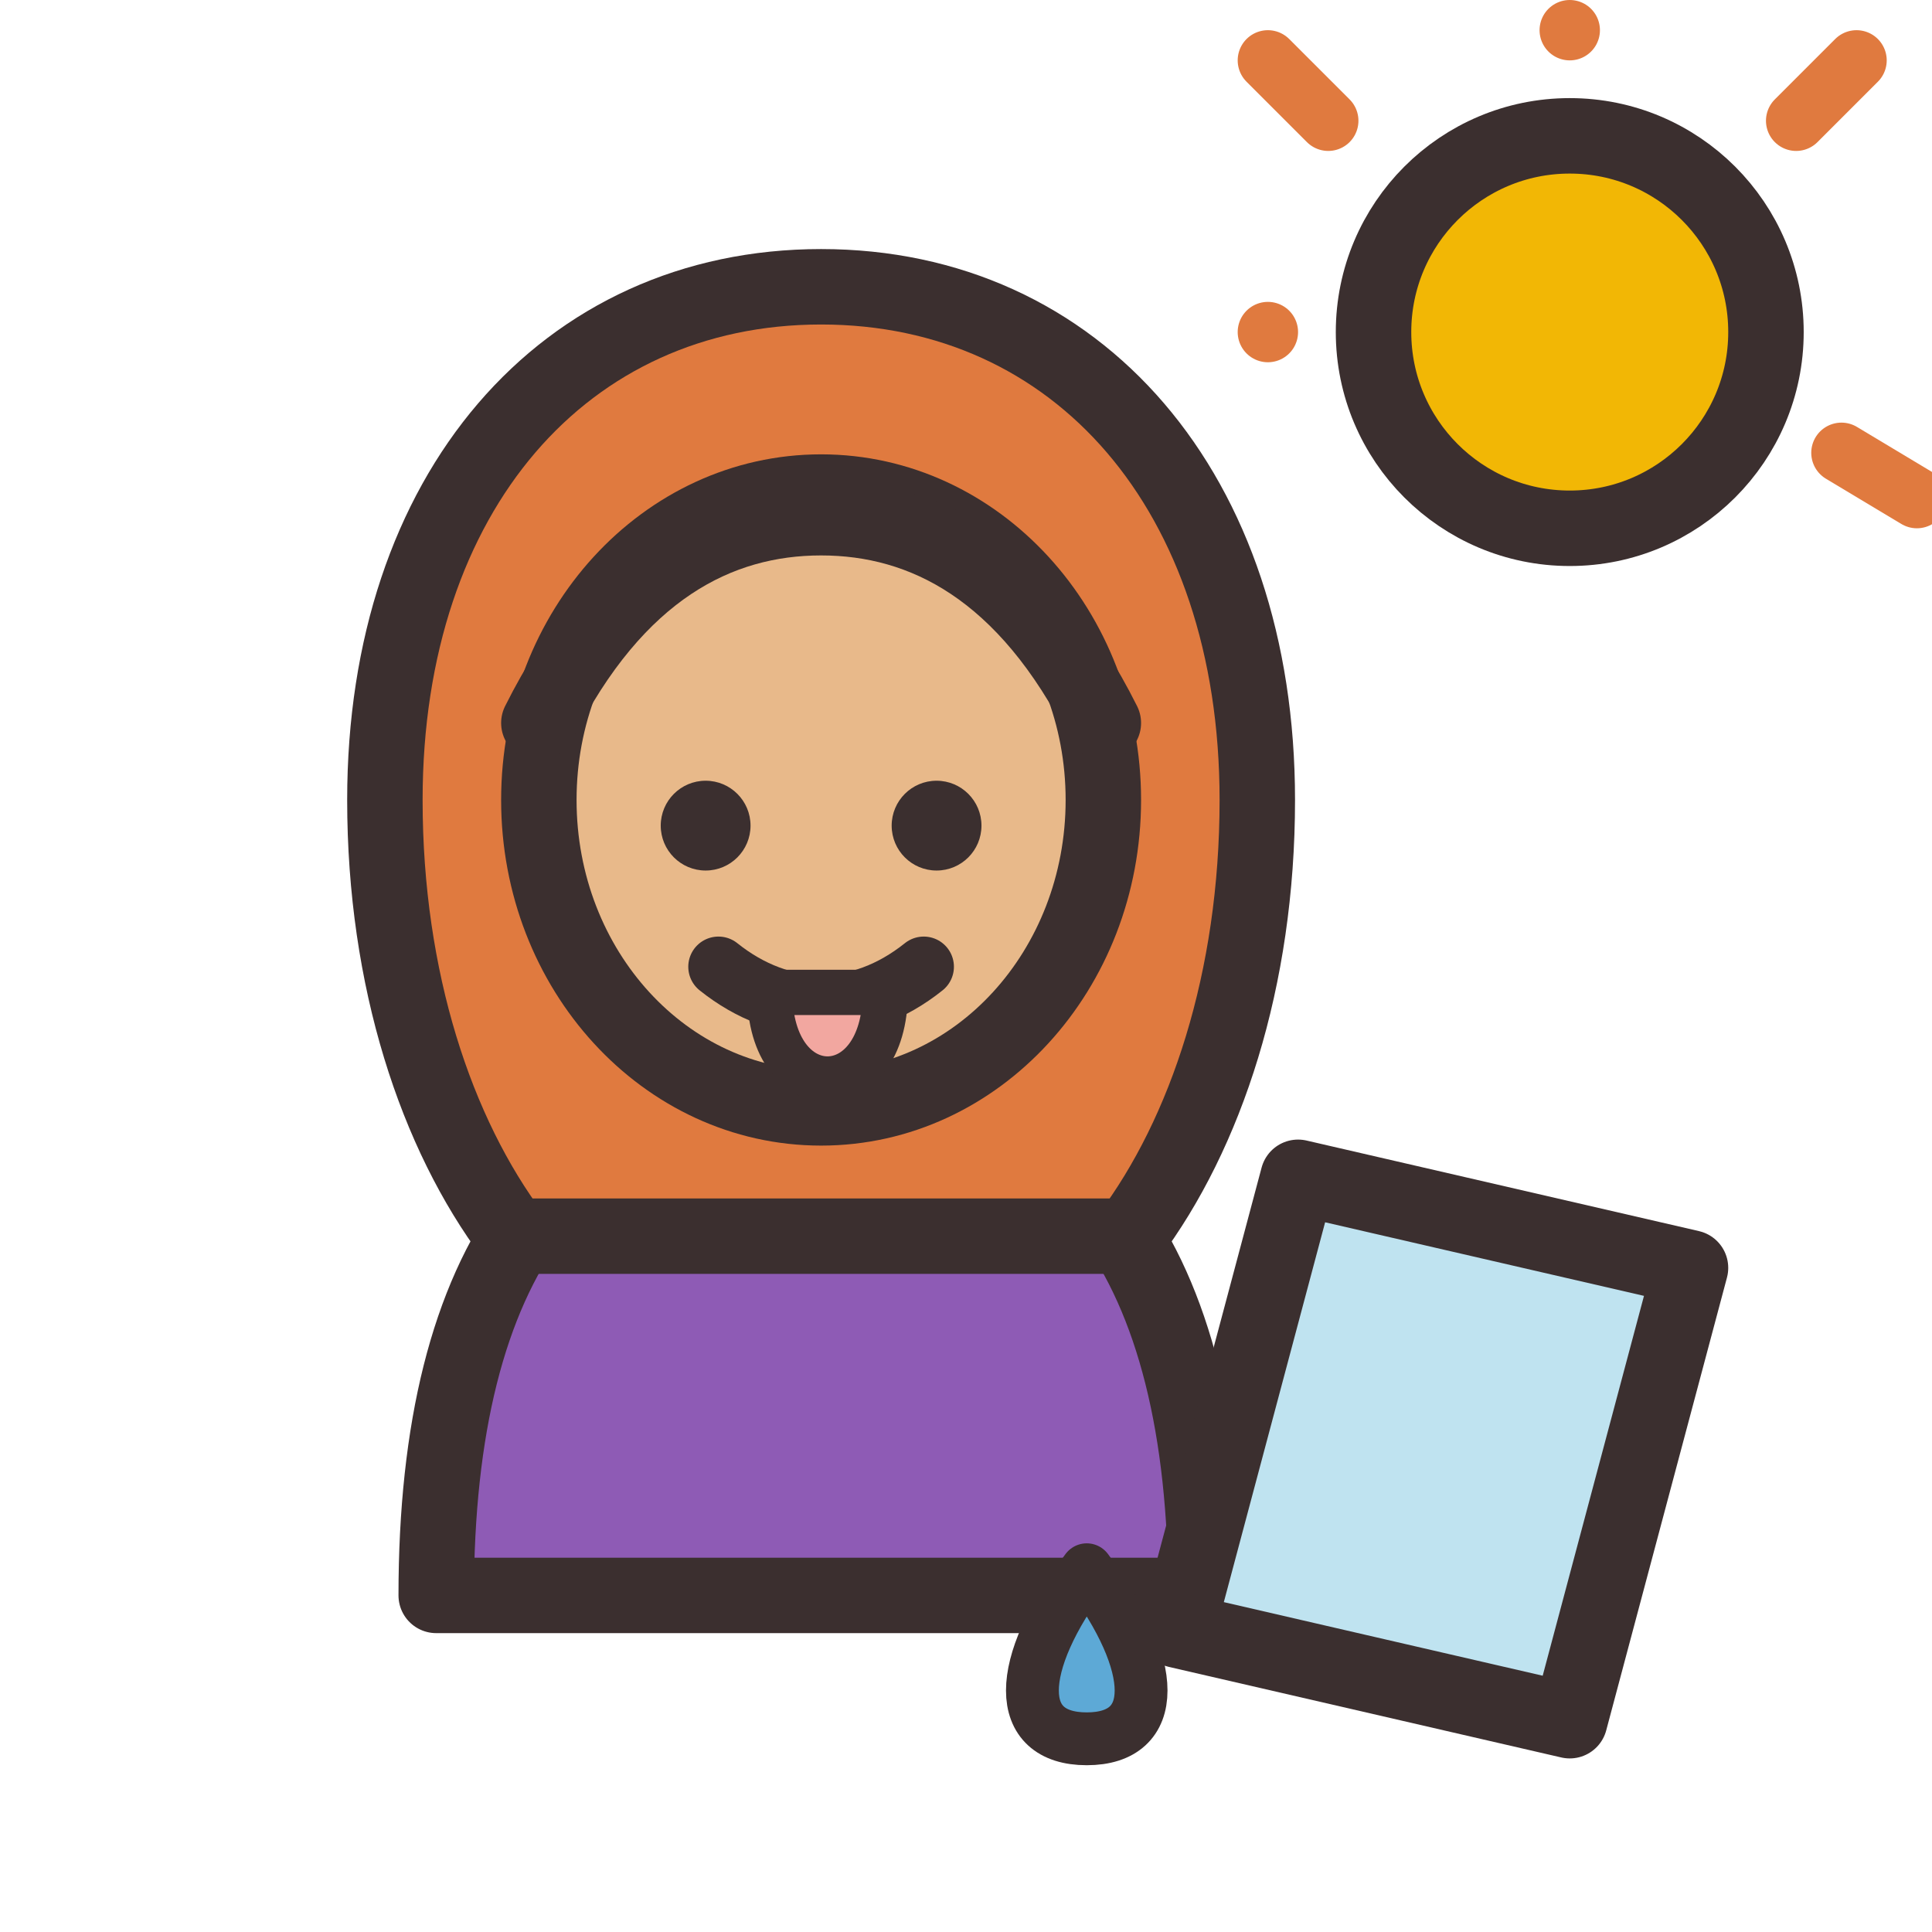
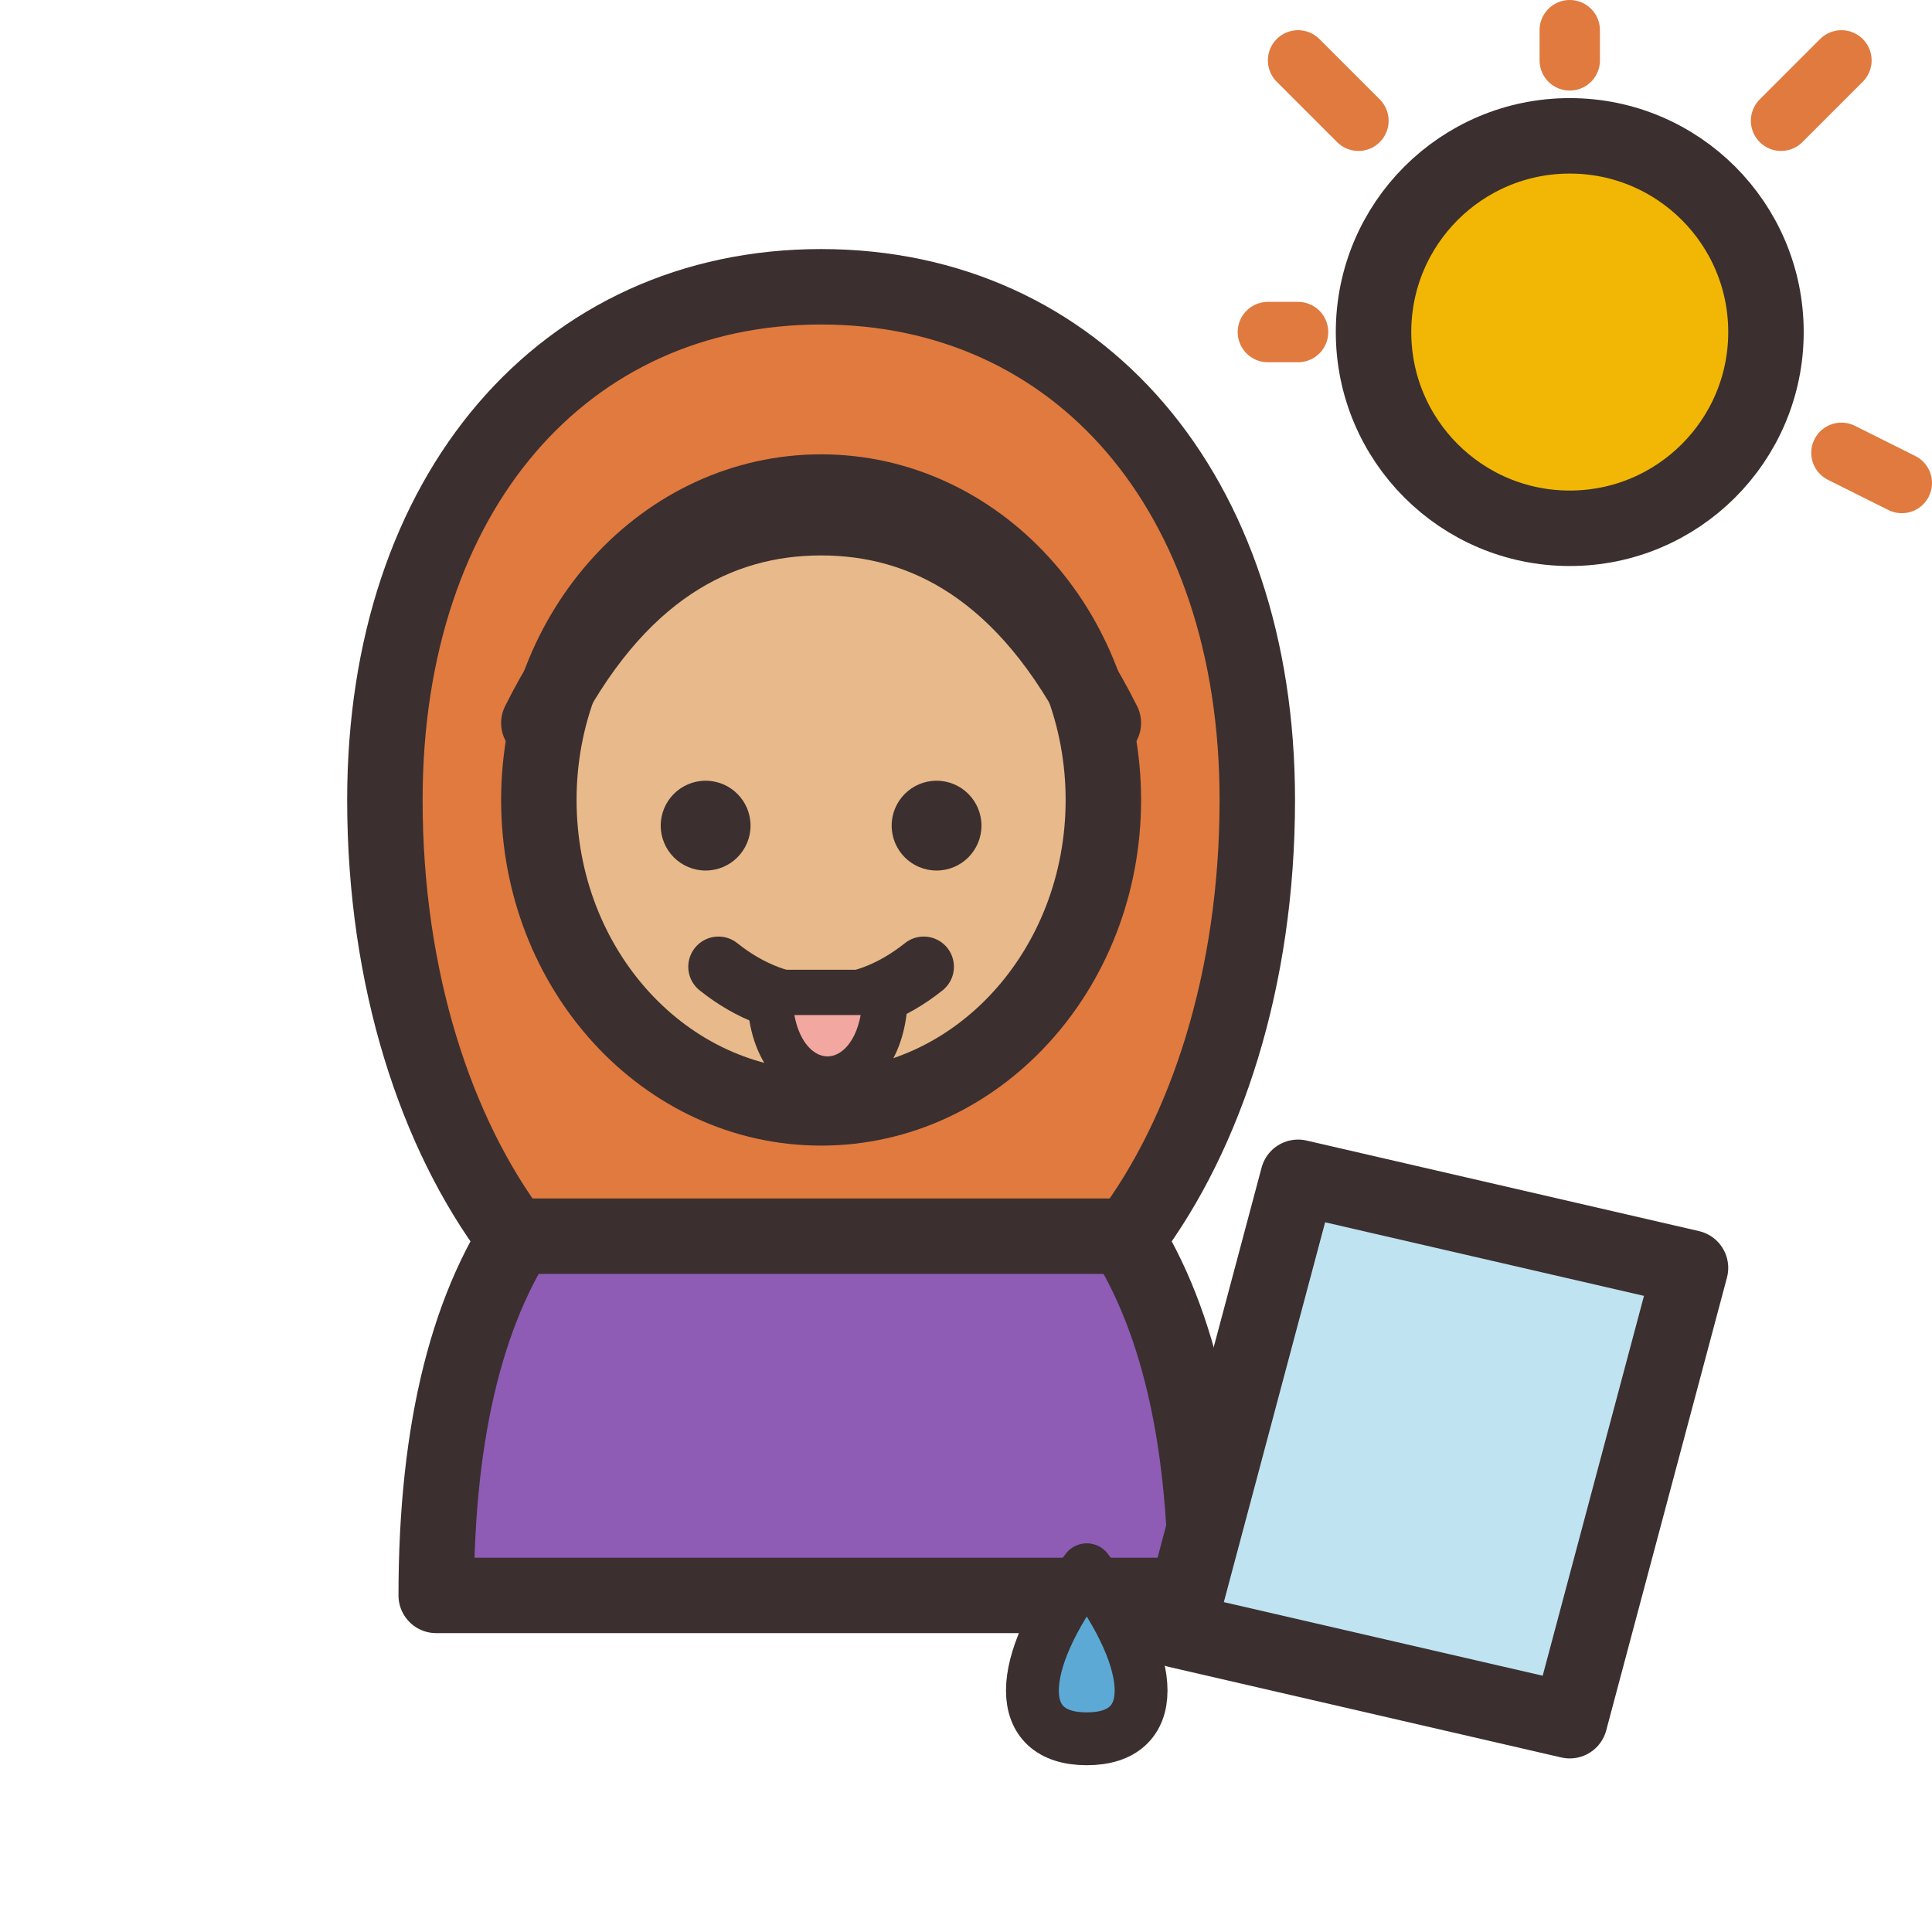
<svg xmlns="http://www.w3.org/2000/svg" viewBox="0 0 128 128">
  <g stroke="#3b2f2f" stroke-width="5" stroke-linejoin="round" stroke-linecap="round">
    <g transform="translate(0 2) scale(0.85)" stroke-width="5.88">
      <path d="M34 122c0-26 10-40 30-40s30 14 30 40z" fill="#8e5bb5" />
      <path d="M30 60c0-24 14-40 34-40s34 16 34 40c0 14-4 26-10 34H40c-6-8-10-20-10-34z" fill="#e07a3f" />
      <ellipse cx="64" cy="60" rx="22" ry="24" fill="#e8b98a" />
      <path d="M42 54c6-12 14-16 22-16s16 4 22 16" fill="none" />
      <circle cx="55" cy="62" r="3.5" fill="#3b2f2f" stroke="none" />
      <circle cx="73" cy="62" r="3.5" fill="#3b2f2f" stroke="none" />
      <path d="M56 73c5 4 11 4 16 0" fill="none" stroke-width="4.706" />
      <path d="M60 75c0 9 9 9 9 0z" fill="#f2a7a0" stroke-width="3.529" />
    </g>
    <circle cx="104" cy="22" r="13" fill="#f2b705" />
-     <path d="M104 2v-0M84 22h-0M119 8l4-4M88 8l-4-4M122 30l5 3" fill="none" stroke="#e07a3f" stroke-width="4" />
+     <path d="M104 4v-2M86 22h-2M118 8l4-4M90 8l-4-4M122 30l4 2" fill="none" stroke="#e07a3f" stroke-width="4" />
    <path d="M86 78l26 6-8 30-26-6z" fill="#bfe3f0" />
    <path d="M72 104c-4.8 6.4 -4.8 11.2 0 11.2s4.8 -4.8 0 -11.2z" fill="#5da9d6" stroke-width="3.5" />
  </g>
</svg>
